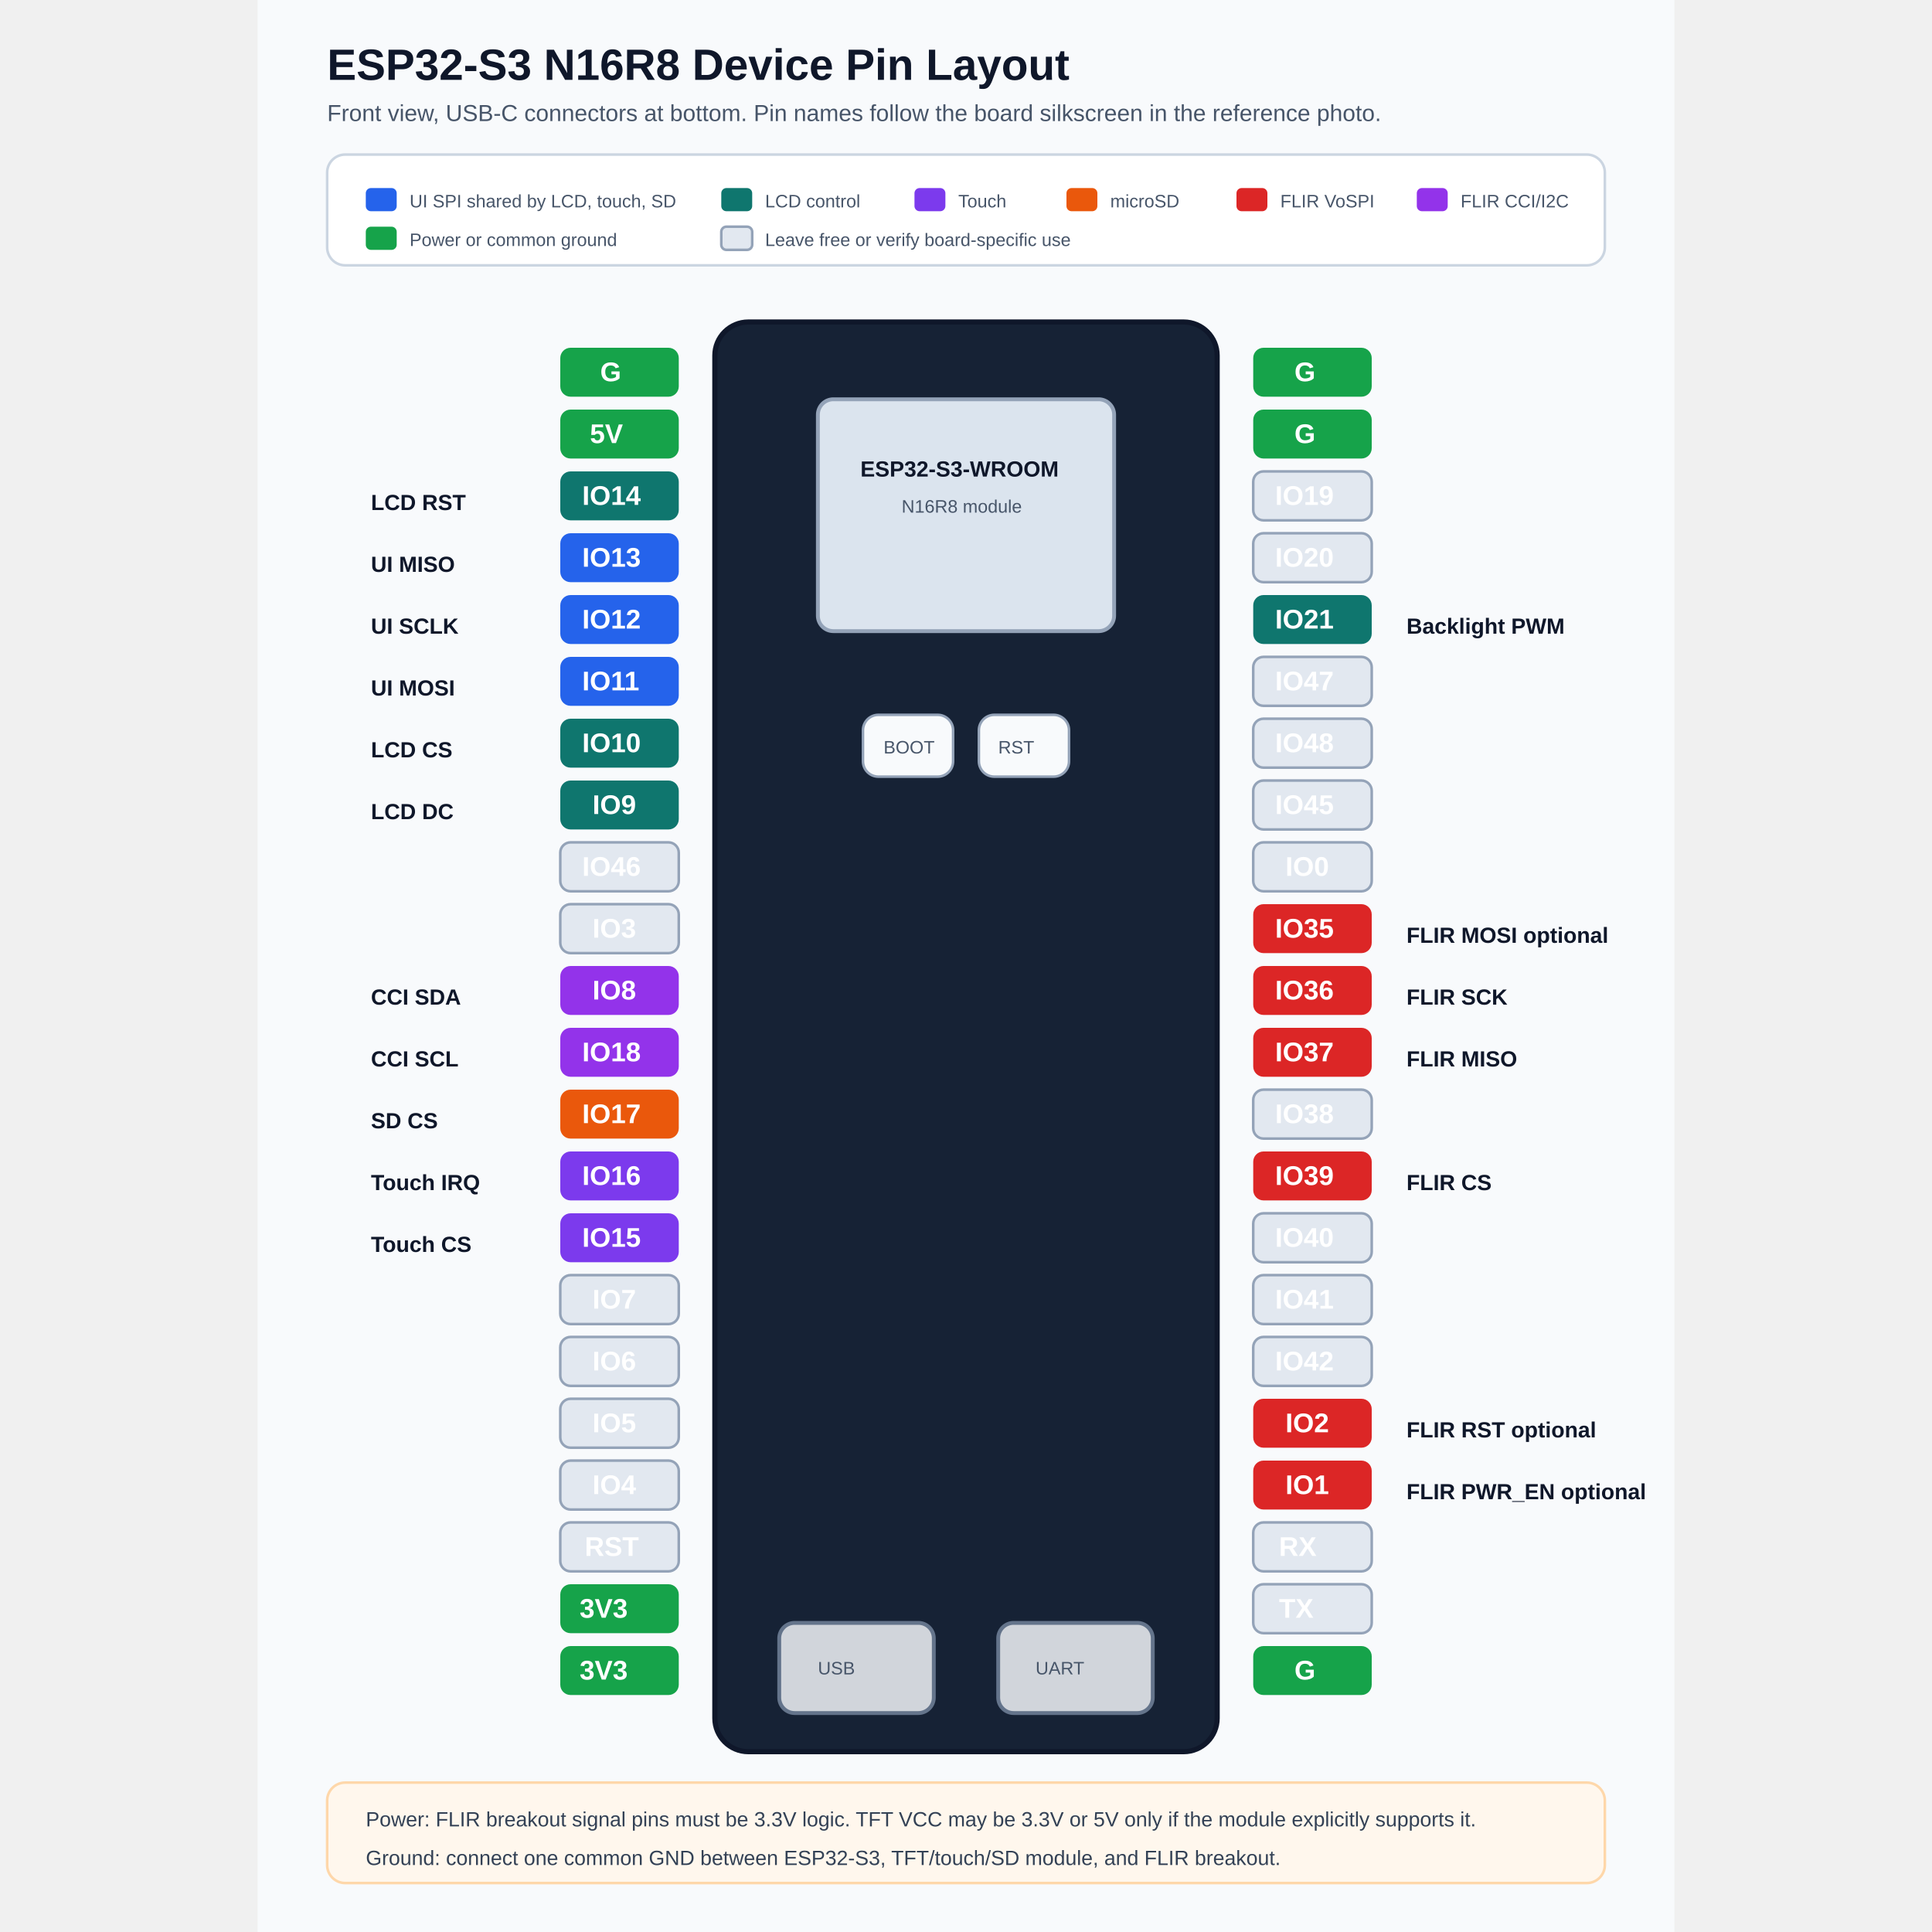
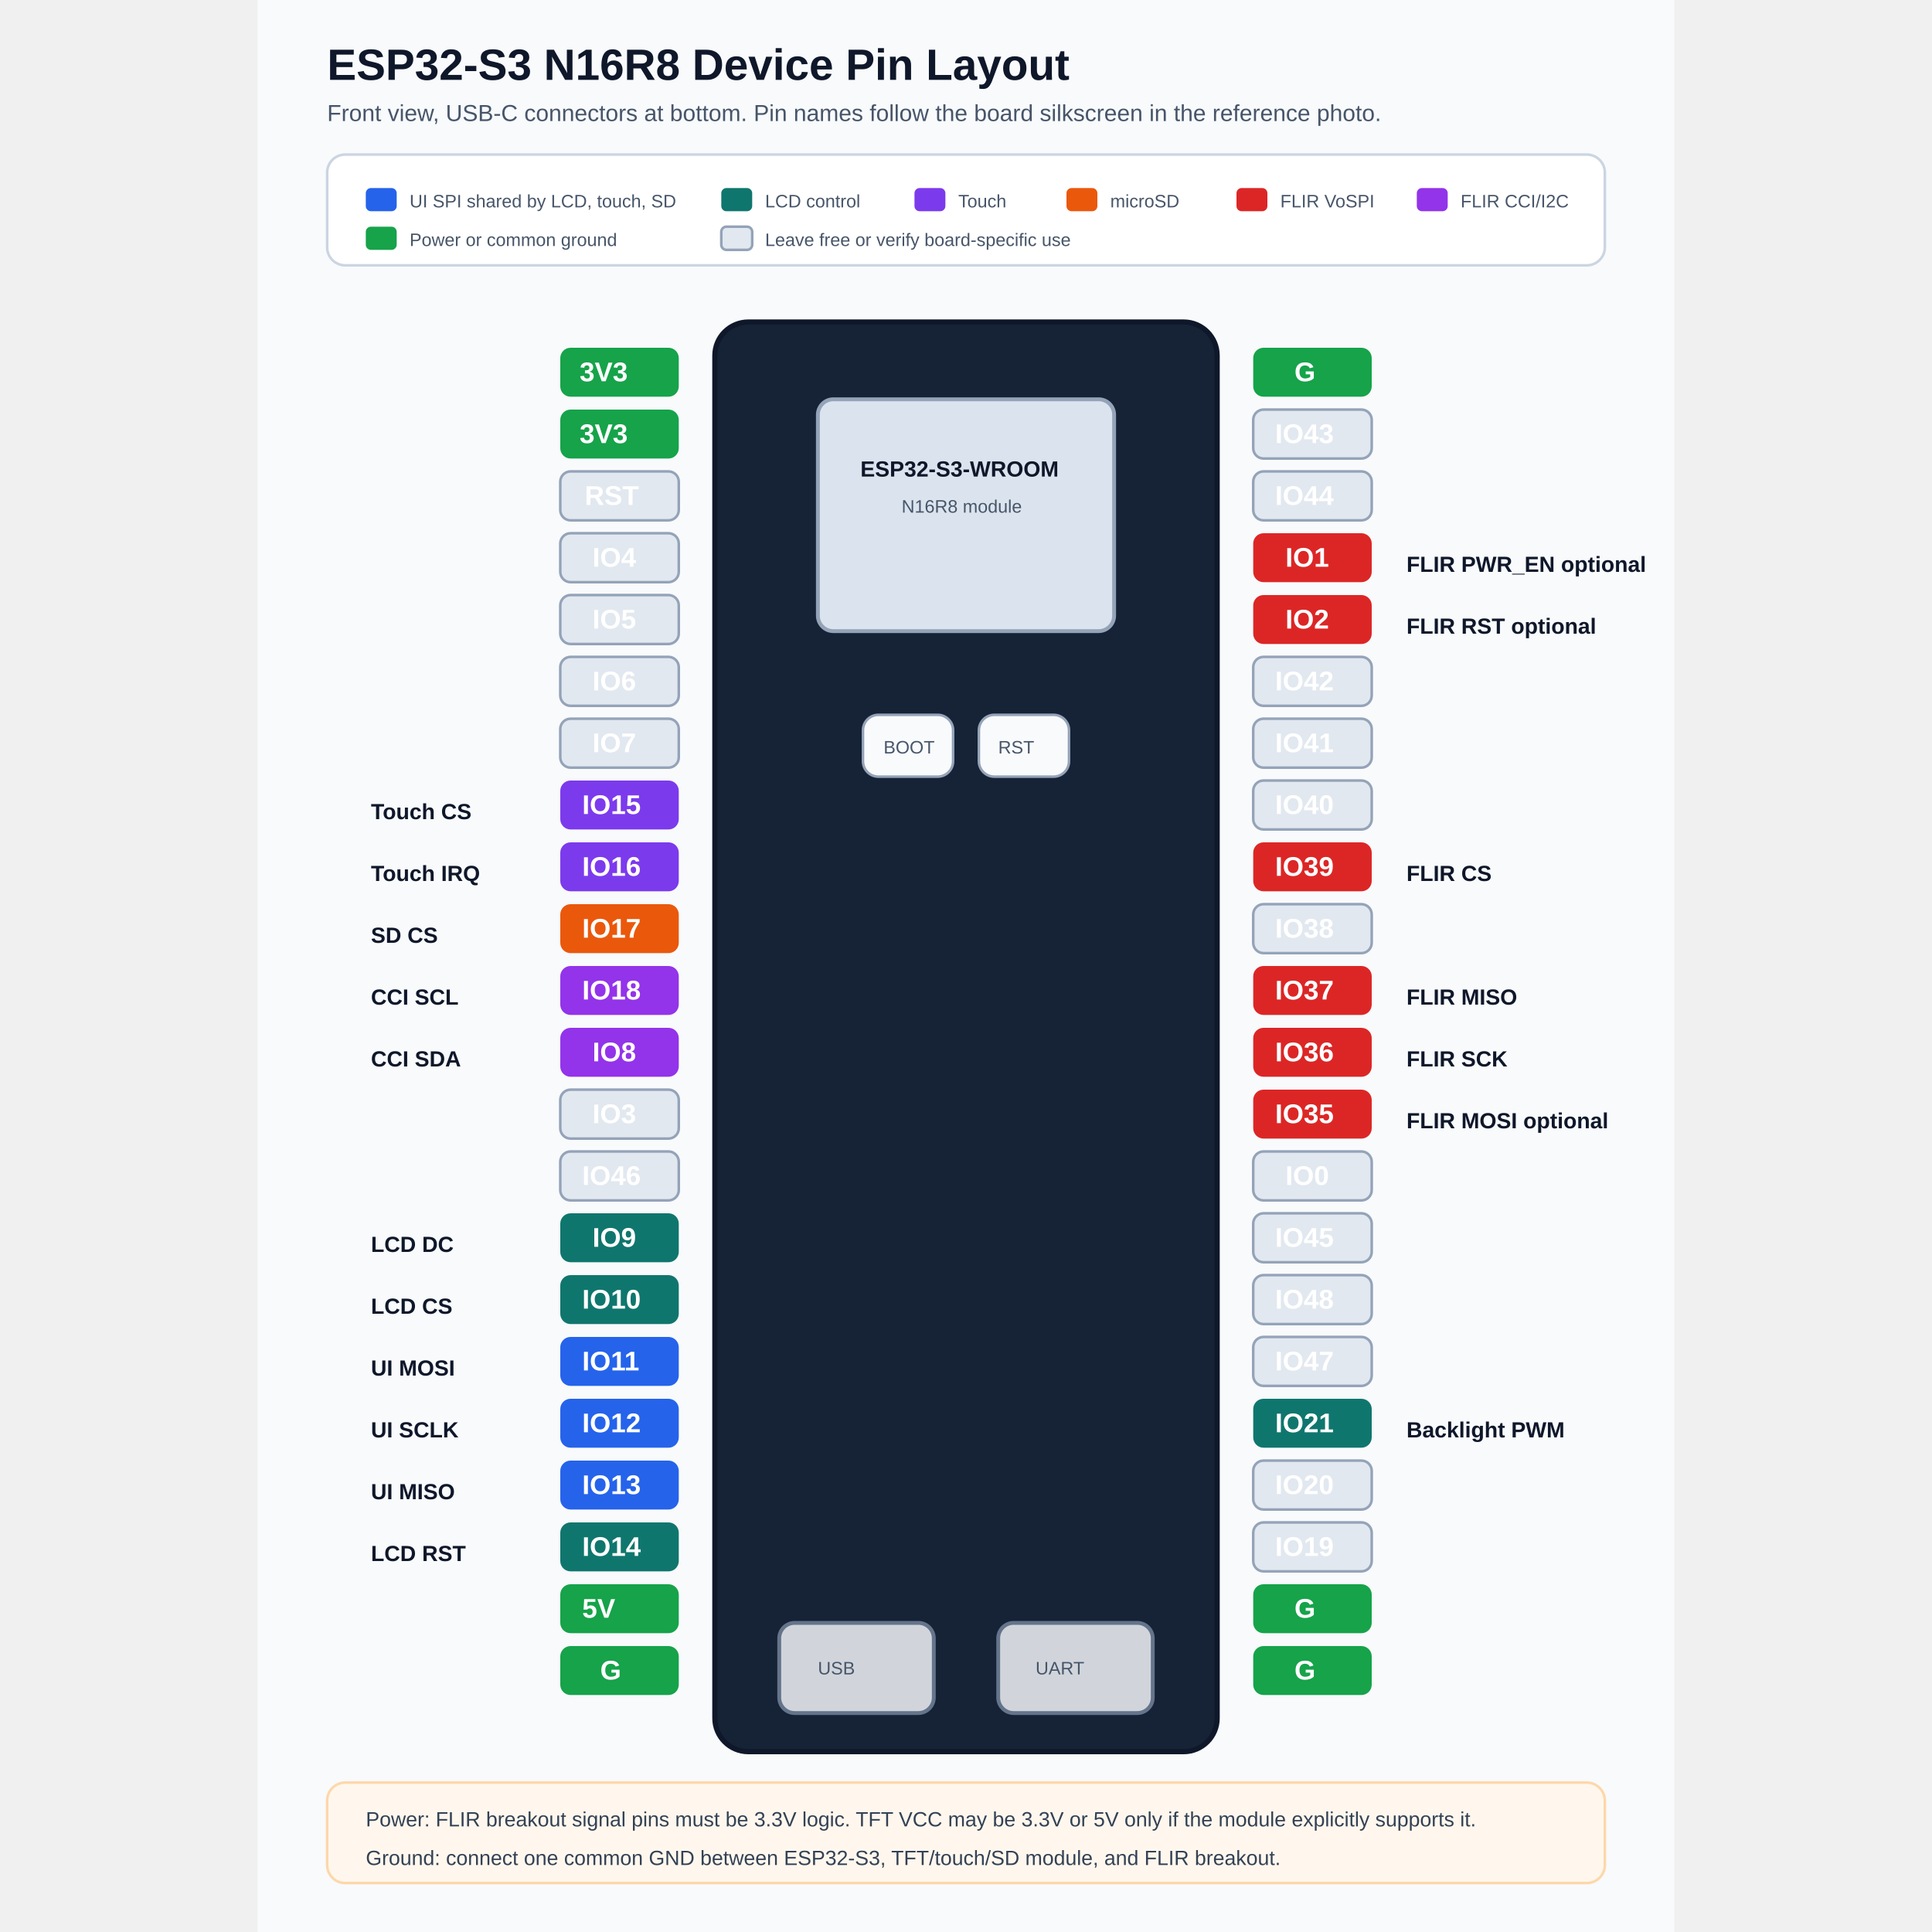
<svg xmlns="http://www.w3.org/2000/svg" width="1100" height="1100" viewBox="0 0 1100 1500" role="img" aria-labelledby="title desc">
  <defs>
    <style>
      .bg { fill: #f8fafc; }
      .board { fill: #162235; stroke: #0f172a; stroke-width: 4; rx: 26; }
      .module { fill: #dbe4ee; stroke: #94a3b8; stroke-width: 3; rx: 12; }
      .usb { fill: #d1d5db; stroke: #64748b; stroke-width: 3; rx: 12; }
      .btn { fill: #f8fafc; stroke: #94a3b8; stroke-width: 2; rx: 12; }
      .pin { fill: #0f172a; stroke: #64748b; stroke-width: 2; rx: 8; }
      .pinText { font: 700 21px Arial, sans-serif; fill: #ffffff; }
      .title { font: 700 34px Arial, sans-serif; fill: #0f172a; }
      .subtitle { font: 400 18px Arial, sans-serif; fill: #475569; }
      .label { font: 700 17px Arial, sans-serif; fill: #0f172a; }
      .small { font: 400 14px Arial, sans-serif; fill: #475569; }
      .tagText { font: 700 15px Arial, sans-serif; fill: #ffffff; }
      .tagTextDark { font: 700 15px Arial, sans-serif; fill: #0f172a; }
      .note { font: 400 16px Arial, sans-serif; fill: #334155; }
      .ui { fill: #2563eb; }
      .lcd { fill: #0f766e; }
      .touch { fill: #7c3aed; }
      .sd { fill: #ea580c; }
      .flir { fill: #dc2626; }
      .i2c { fill: #9333ea; }
      .power { fill: #16a34a; }
      .avoid { fill: #e2e8f0; stroke: #94a3b8; stroke-width: 2; }
      .legendBox { fill: #ffffff; stroke: #cbd5e1; stroke-width: 2; rx: 14; }
      .callout { fill: #fff7ed; stroke: #fed7aa; stroke-width: 2; rx: 14; }
      .wire { fill: none; stroke: #64748b; stroke-width: 3; stroke-dasharray: 8 8; }
    </style>
  </defs>
  <rect class="bg" width="1100" height="1500" />
  <text class="title" x="54" y="62">ESP32-S3 N16R8 Device Pin Layout</text>
  <text class="subtitle" x="54" y="94">Front view, USB-C connectors at bottom. Pin names follow the board silkscreen in the reference photo.</text>
  <rect class="legendBox" x="54" y="120" width="992" height="86" />
  <rect class="ui" x="84" y="146" width="24" height="18" rx="4" />
  <text class="small" x="118" y="161">UI SPI shared by LCD, touch, SD</text>
  <rect class="lcd" x="360" y="146" width="24" height="18" rx="4" />
  <text class="small" x="394" y="161">LCD control</text>
  <rect class="touch" x="510" y="146" width="24" height="18" rx="4" />
  <text class="small" x="544" y="161">Touch</text>
  <rect class="sd" x="628" y="146" width="24" height="18" rx="4" />
  <text class="small" x="662" y="161">microSD</text>
  <rect class="flir" x="760" y="146" width="24" height="18" rx="4" />
  <text class="small" x="794" y="161">FLIR VoSPI</text>
  <rect class="i2c" x="900" y="146" width="24" height="18" rx="4" />
  <text class="small" x="934" y="161">FLIR CCI/I2C</text>
  <rect class="power" x="84" y="176" width="24" height="18" rx="4" />
  <text class="small" x="118" y="191">Power or common ground</text>
  <rect class="avoid" x="360" y="176" width="24" height="18" rx="4" />
  <text class="small" x="394" y="191">Leave free or verify board-specific use</text>
  <rect class="board" x="355" y="250" width="390" height="1110" />
  <rect class="module" x="435" y="310" width="230" height="180" />
  <text class="label" x="468" y="370">ESP32-S3-WROOM</text>
  <text class="small" x="500" y="398">N16R8 module</text>
  <rect class="btn" x="470" y="555" width="70" height="48" />
  <text class="small" x="486" y="585">BOOT</text>
  <rect class="btn" x="560" y="555" width="70" height="48" />
  <text class="small" x="575" y="585">RST</text>
  <rect class="usb" x="405" y="1260" width="120" height="70" />
  <text class="small" x="435" y="1300">USB</text>
  <rect class="usb" x="575" y="1260" width="120" height="70" />
  <text class="small" x="604" y="1300">UART</text>
  <rect class="power" x="235" y="270" width="92" height="38" rx="8" />
-   <text class="pinText" x="266" y="296">G</text>
+   <text class="pinText" x="250" y="296">3V3</text>
  <rect class="power" x="235" y="318" width="92" height="38" rx="8" />
-   <text class="pinText" x="258" y="344">5V</text>
-   <rect class="lcd" x="235" y="366" width="92" height="38" rx="8" />
-   <text class="pinText" x="252" y="392">IO14</text>
-   <rect class="ui" x="235" y="414" width="92" height="38" rx="8" />
-   <text class="pinText" x="252" y="440">IO13</text>
-   <rect class="ui" x="235" y="462" width="92" height="38" rx="8" />
-   <text class="pinText" x="252" y="488">IO12</text>
-   <rect class="ui" x="235" y="510" width="92" height="38" rx="8" />
-   <text class="pinText" x="252" y="536">IO11</text>
-   <rect class="lcd" x="235" y="558" width="92" height="38" rx="8" />
-   <text class="pinText" x="252" y="584">IO10</text>
-   <rect class="lcd" x="235" y="606" width="92" height="38" rx="8" />
-   <text class="pinText" x="260" y="632">IO9</text>
-   <rect class="avoid" x="235" y="654" width="92" height="38" rx="8" />
-   <text class="pinText" x="252" y="680">IO46</text>
-   <rect class="avoid" x="235" y="702" width="92" height="38" rx="8" />
-   <text class="pinText" x="260" y="728">IO3</text>
+   <text class="pinText" x="250" y="344">3V3</text>
+   <rect class="avoid" x="235" y="366" width="92" height="38" rx="8" />
+   <text class="pinText" x="254" y="392">RST</text>
+   <rect class="avoid" x="235" y="414" width="92" height="38" rx="8" />
+   <text class="pinText" x="260" y="440">IO4</text>
+   <rect class="avoid" x="235" y="462" width="92" height="38" rx="8" />
+   <text class="pinText" x="260" y="488">IO5</text>
+   <rect class="avoid" x="235" y="510" width="92" height="38" rx="8" />
+   <text class="pinText" x="260" y="536">IO6</text>
+   <rect class="avoid" x="235" y="558" width="92" height="38" rx="8" />
+   <text class="pinText" x="260" y="584">IO7</text>
+   <rect class="touch" x="235" y="606" width="92" height="38" rx="8" />
+   <text class="pinText" x="252" y="632">IO15</text>
+   <rect class="touch" x="235" y="654" width="92" height="38" rx="8" />
+   <text class="pinText" x="252" y="680">IO16</text>
+   <rect class="sd" x="235" y="702" width="92" height="38" rx="8" />
+   <text class="pinText" x="252" y="728">IO17</text>
  <rect class="i2c" x="235" y="750" width="92" height="38" rx="8" />
-   <text class="pinText" x="260" y="776">IO8</text>
+   <text class="pinText" x="252" y="776">IO18</text>
  <rect class="i2c" x="235" y="798" width="92" height="38" rx="8" />
-   <text class="pinText" x="252" y="824">IO18</text>
-   <rect class="sd" x="235" y="846" width="92" height="38" rx="8" />
-   <text class="pinText" x="252" y="872">IO17</text>
-   <rect class="touch" x="235" y="894" width="92" height="38" rx="8" />
-   <text class="pinText" x="252" y="920">IO16</text>
-   <rect class="touch" x="235" y="942" width="92" height="38" rx="8" />
-   <text class="pinText" x="252" y="968">IO15</text>
-   <rect class="avoid" x="235" y="990" width="92" height="38" rx="8" />
-   <text class="pinText" x="260" y="1016">IO7</text>
-   <rect class="avoid" x="235" y="1038" width="92" height="38" rx="8" />
-   <text class="pinText" x="260" y="1064">IO6</text>
-   <rect class="avoid" x="235" y="1086" width="92" height="38" rx="8" />
-   <text class="pinText" x="260" y="1112">IO5</text>
-   <rect class="avoid" x="235" y="1134" width="92" height="38" rx="8" />
-   <text class="pinText" x="260" y="1160">IO4</text>
-   <rect class="avoid" x="235" y="1182" width="92" height="38" rx="8" />
-   <text class="pinText" x="254" y="1208">RST</text>
+   <text class="pinText" x="260" y="824">IO8</text>
+   <rect class="avoid" x="235" y="846" width="92" height="38" rx="8" />
+   <text class="pinText" x="260" y="872">IO3</text>
+   <rect class="avoid" x="235" y="894" width="92" height="38" rx="8" />
+   <text class="pinText" x="252" y="920">IO46</text>
+   <rect class="lcd" x="235" y="942" width="92" height="38" rx="8" />
+   <text class="pinText" x="260" y="968">IO9</text>
+   <rect class="lcd" x="235" y="990" width="92" height="38" rx="8" />
+   <text class="pinText" x="252" y="1016">IO10</text>
+   <rect class="ui" x="235" y="1038" width="92" height="38" rx="8" />
+   <text class="pinText" x="252" y="1064">IO11</text>
+   <rect class="ui" x="235" y="1086" width="92" height="38" rx="8" />
+   <text class="pinText" x="252" y="1112">IO12</text>
+   <rect class="ui" x="235" y="1134" width="92" height="38" rx="8" />
+   <text class="pinText" x="252" y="1160">IO13</text>
+   <rect class="lcd" x="235" y="1182" width="92" height="38" rx="8" />
+   <text class="pinText" x="252" y="1208">IO14</text>
  <rect class="power" x="235" y="1230" width="92" height="38" rx="8" />
-   <text class="pinText" x="250" y="1256">3V3</text>
+   <text class="pinText" x="252" y="1256">5V</text>
  <rect class="power" x="235" y="1278" width="92" height="38" rx="8" />
-   <text class="pinText" x="250" y="1304">3V3</text>
+   <text class="pinText" x="266" y="1304">G</text>
  <rect class="power" x="773" y="270" width="92" height="38" rx="8" />
  <text class="pinText" x="805" y="296">G</text>
-   <rect class="power" x="773" y="318" width="92" height="38" rx="8" />
-   <text class="pinText" x="805" y="344">G</text>
+   <rect class="avoid" x="773" y="318" width="92" height="38" rx="8" />
+   <text class="pinText" x="790" y="344">IO43</text>
  <rect class="avoid" x="773" y="366" width="92" height="38" rx="8" />
-   <text class="pinText" x="790" y="392">IO19</text>
-   <rect class="avoid" x="773" y="414" width="92" height="38" rx="8" />
-   <text class="pinText" x="790" y="440">IO20</text>
-   <rect class="lcd" x="773" y="462" width="92" height="38" rx="8" />
-   <text class="pinText" x="790" y="488">IO21</text>
+   <text class="pinText" x="790" y="392">IO44</text>
+   <rect class="flir" x="773" y="414" width="92" height="38" rx="8" />
+   <text class="pinText" x="798" y="440">IO1</text>
+   <rect class="flir" x="773" y="462" width="92" height="38" rx="8" />
+   <text class="pinText" x="798" y="488">IO2</text>
  <rect class="avoid" x="773" y="510" width="92" height="38" rx="8" />
-   <text class="pinText" x="790" y="536">IO47</text>
+   <text class="pinText" x="790" y="536">IO42</text>
  <rect class="avoid" x="773" y="558" width="92" height="38" rx="8" />
-   <text class="pinText" x="790" y="584">IO48</text>
+   <text class="pinText" x="790" y="584">IO41</text>
  <rect class="avoid" x="773" y="606" width="92" height="38" rx="8" />
-   <text class="pinText" x="790" y="632">IO45</text>
-   <rect class="avoid" x="773" y="654" width="92" height="38" rx="8" />
-   <text class="pinText" x="798" y="680">IO0</text>
-   <rect class="flir" x="773" y="702" width="92" height="38" rx="8" />
-   <text class="pinText" x="790" y="728">IO35</text>
+   <text class="pinText" x="790" y="632">IO40</text>
+   <rect class="flir" x="773" y="654" width="92" height="38" rx="8" />
+   <text class="pinText" x="790" y="680">IO39</text>
+   <rect class="avoid" x="773" y="702" width="92" height="38" rx="8" />
+   <text class="pinText" x="790" y="728">IO38</text>
  <rect class="flir" x="773" y="750" width="92" height="38" rx="8" />
-   <text class="pinText" x="790" y="776">IO36</text>
+   <text class="pinText" x="790" y="776">IO37</text>
  <rect class="flir" x="773" y="798" width="92" height="38" rx="8" />
-   <text class="pinText" x="790" y="824">IO37</text>
-   <rect class="avoid" x="773" y="846" width="92" height="38" rx="8" />
-   <text class="pinText" x="790" y="872">IO38</text>
-   <rect class="flir" x="773" y="894" width="92" height="38" rx="8" />
-   <text class="pinText" x="790" y="920">IO39</text>
+   <text class="pinText" x="790" y="824">IO36</text>
+   <rect class="flir" x="773" y="846" width="92" height="38" rx="8" />
+   <text class="pinText" x="790" y="872">IO35</text>
+   <rect class="avoid" x="773" y="894" width="92" height="38" rx="8" />
+   <text class="pinText" x="798" y="920">IO0</text>
  <rect class="avoid" x="773" y="942" width="92" height="38" rx="8" />
-   <text class="pinText" x="790" y="968">IO40</text>
+   <text class="pinText" x="790" y="968">IO45</text>
  <rect class="avoid" x="773" y="990" width="92" height="38" rx="8" />
-   <text class="pinText" x="790" y="1016">IO41</text>
+   <text class="pinText" x="790" y="1016">IO48</text>
  <rect class="avoid" x="773" y="1038" width="92" height="38" rx="8" />
-   <text class="pinText" x="790" y="1064">IO42</text>
-   <rect class="flir" x="773" y="1086" width="92" height="38" rx="8" />
-   <text class="pinText" x="798" y="1112">IO2</text>
-   <rect class="flir" x="773" y="1134" width="92" height="38" rx="8" />
-   <text class="pinText" x="798" y="1160">IO1</text>
+   <text class="pinText" x="790" y="1064">IO47</text>
+   <rect class="lcd" x="773" y="1086" width="92" height="38" rx="8" />
+   <text class="pinText" x="790" y="1112">IO21</text>
+   <rect class="avoid" x="773" y="1134" width="92" height="38" rx="8" />
+   <text class="pinText" x="790" y="1160">IO20</text>
  <rect class="avoid" x="773" y="1182" width="92" height="38" rx="8" />
-   <text class="pinText" x="793" y="1208">RX</text>
-   <rect class="avoid" x="773" y="1230" width="92" height="38" rx="8" />
-   <text class="pinText" x="793" y="1256">TX</text>
+   <text class="pinText" x="790" y="1208">IO19</text>
+   <rect class="power" x="773" y="1230" width="92" height="38" rx="8" />
+   <text class="pinText" x="805" y="1256">G</text>
  <rect class="power" x="773" y="1278" width="92" height="38" rx="8" />
  <text class="pinText" x="805" y="1304">G</text>
-   <text class="label" x="88" y="396">LCD RST</text>
-   <text class="label" x="88" y="444">UI MISO</text>
-   <text class="label" x="88" y="492">UI SCLK</text>
-   <text class="label" x="88" y="540">UI MOSI</text>
-   <text class="label" x="88" y="588">LCD CS</text>
-   <text class="label" x="88" y="636">LCD DC</text>
-   <text class="label" x="88" y="780">CCI SDA</text>
-   <text class="label" x="88" y="828">CCI SCL</text>
-   <text class="label" x="88" y="876">SD CS</text>
-   <text class="label" x="88" y="924">Touch IRQ</text>
-   <text class="label" x="88" y="972">Touch CS</text>
-   <text class="label" x="892" y="492">Backlight PWM</text>
-   <text class="label" x="892" y="732">FLIR MOSI optional</text>
-   <text class="label" x="892" y="780">FLIR SCK</text>
-   <text class="label" x="892" y="828">FLIR MISO</text>
-   <text class="label" x="892" y="924">FLIR CS</text>
-   <text class="label" x="892" y="1116">FLIR RST optional</text>
-   <text class="label" x="892" y="1164">FLIR PWR_EN optional</text>
+   <text class="label" x="88" y="636">Touch CS</text>
+   <text class="label" x="88" y="684">Touch IRQ</text>
+   <text class="label" x="88" y="732">SD CS</text>
+   <text class="label" x="88" y="780">CCI SCL</text>
+   <text class="label" x="88" y="828">CCI SDA</text>
+   <text class="label" x="88" y="972">LCD DC</text>
+   <text class="label" x="88" y="1020">LCD CS</text>
+   <text class="label" x="88" y="1068">UI MOSI</text>
+   <text class="label" x="88" y="1116">UI SCLK</text>
+   <text class="label" x="88" y="1164">UI MISO</text>
+   <text class="label" x="88" y="1212">LCD RST</text>
+   <text class="label" x="892" y="444">FLIR PWR_EN optional</text>
+   <text class="label" x="892" y="492">FLIR RST optional</text>
+   <text class="label" x="892" y="684">FLIR CS</text>
+   <text class="label" x="892" y="780">FLIR MISO</text>
+   <text class="label" x="892" y="828">FLIR SCK</text>
+   <text class="label" x="892" y="876">FLIR MOSI optional</text>
+   <text class="label" x="892" y="1116">Backlight PWM</text>
  <rect class="callout" x="54" y="1384" width="992" height="78" />
  <text class="note" x="84" y="1418">Power: FLIR breakout signal pins must be 3.3V logic. TFT VCC may be 3.3V or 5V only if the module explicitly supports it.</text>
  <text class="note" x="84" y="1448">Ground: connect one common GND between ESP32-S3, TFT/touch/SD module, and FLIR breakout.</text>
</svg>
